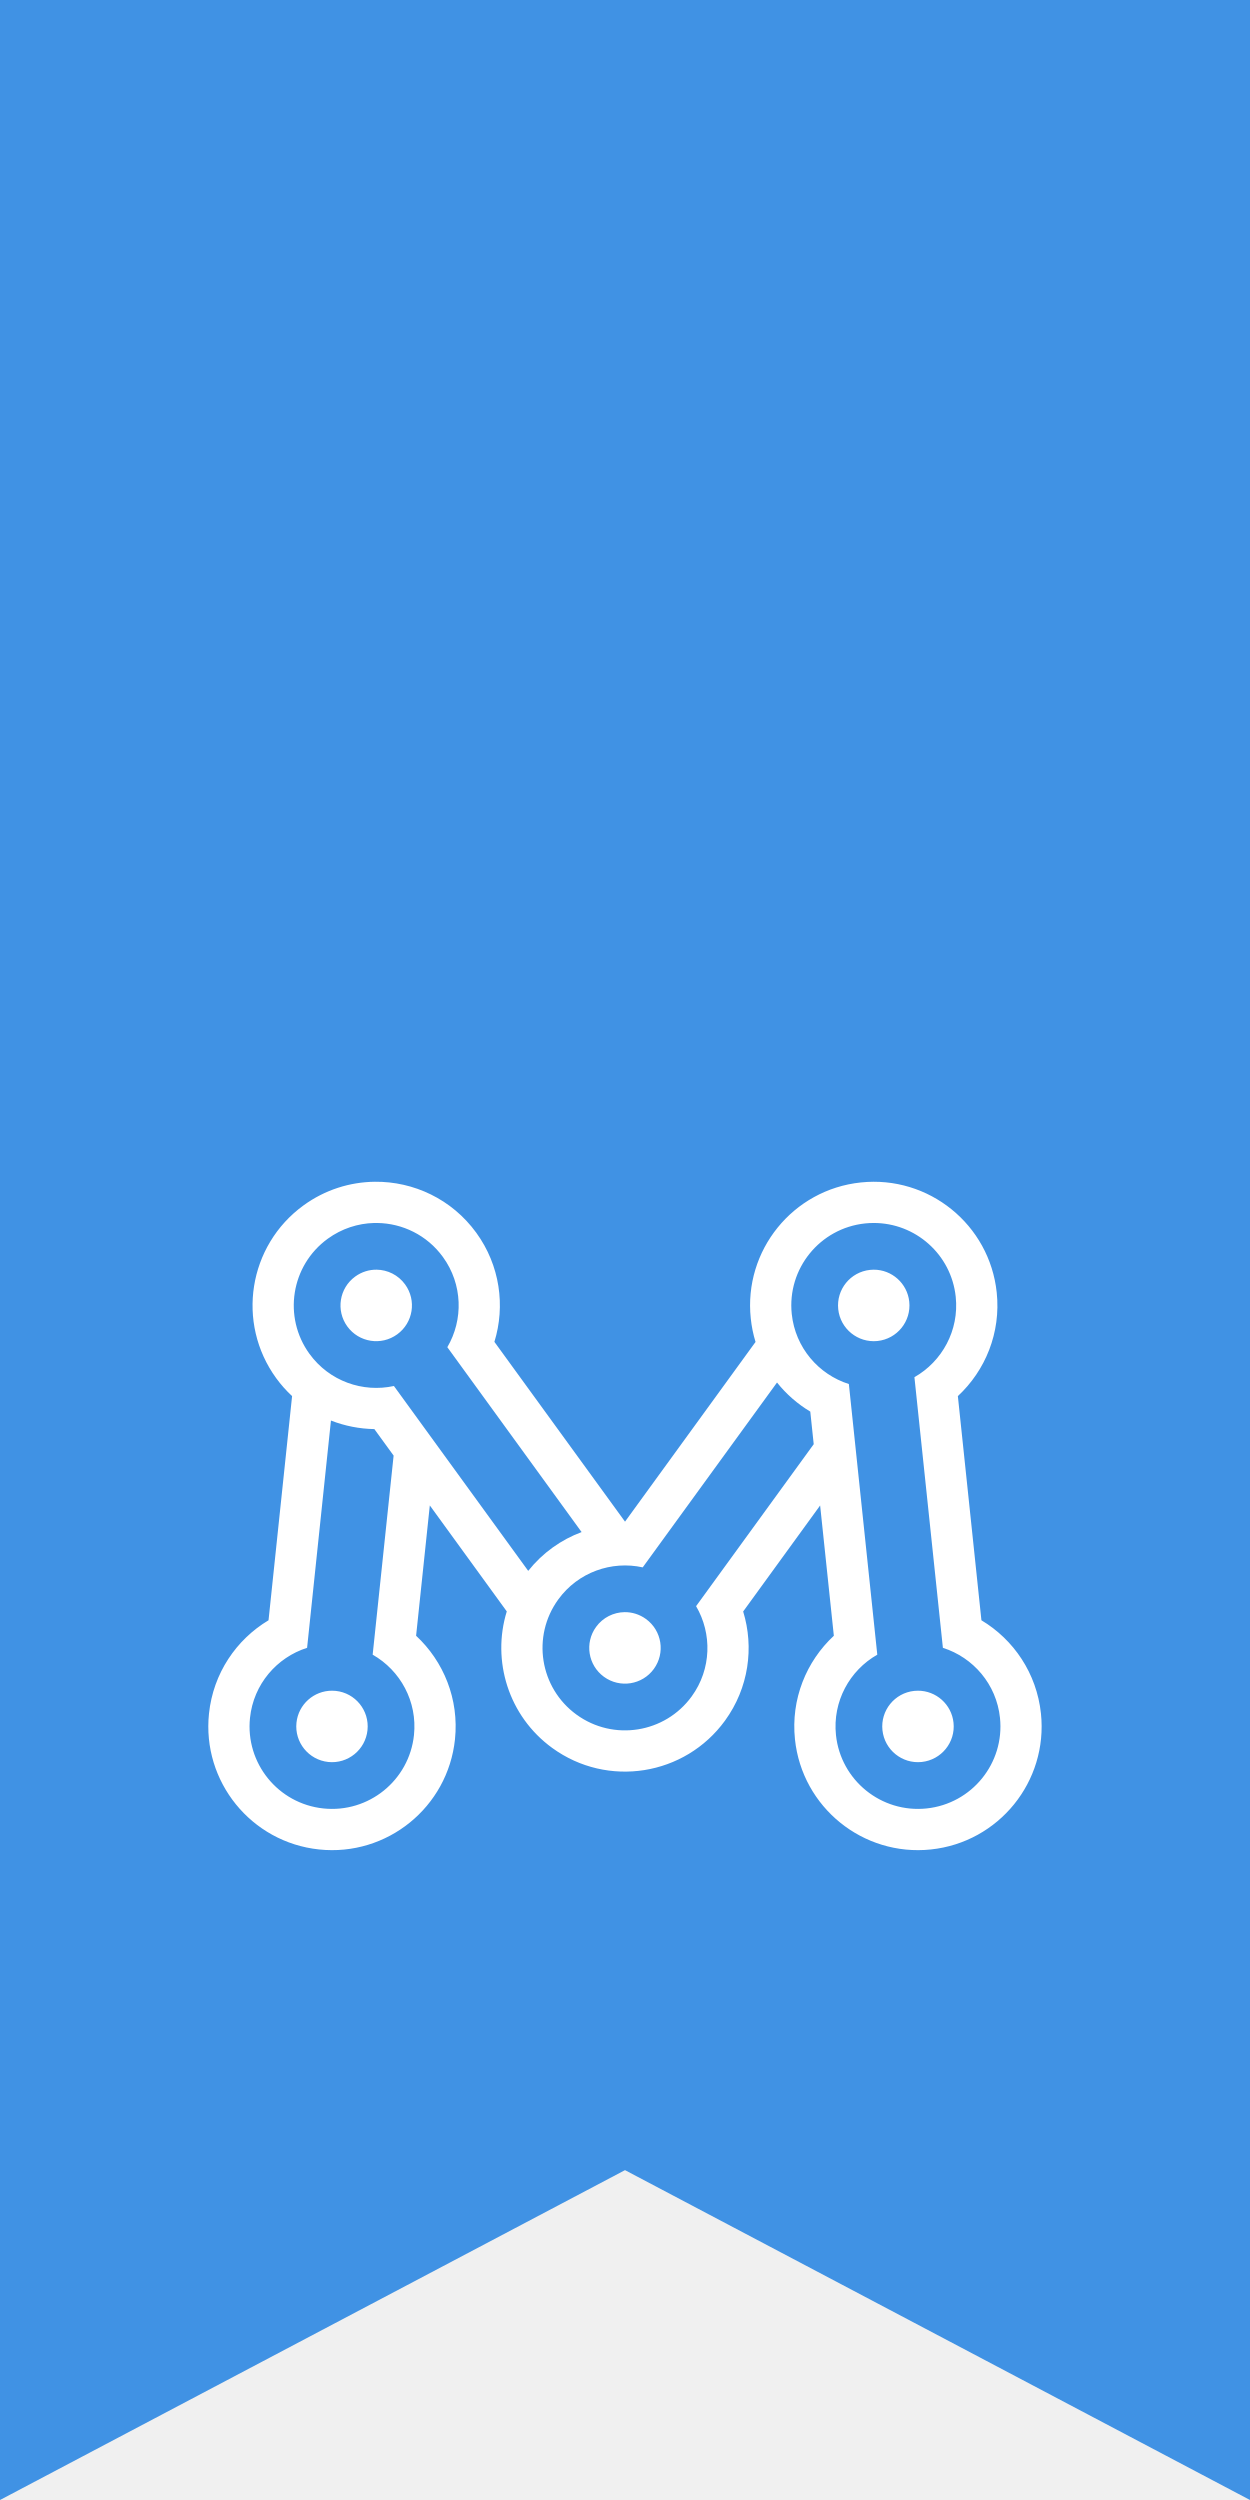
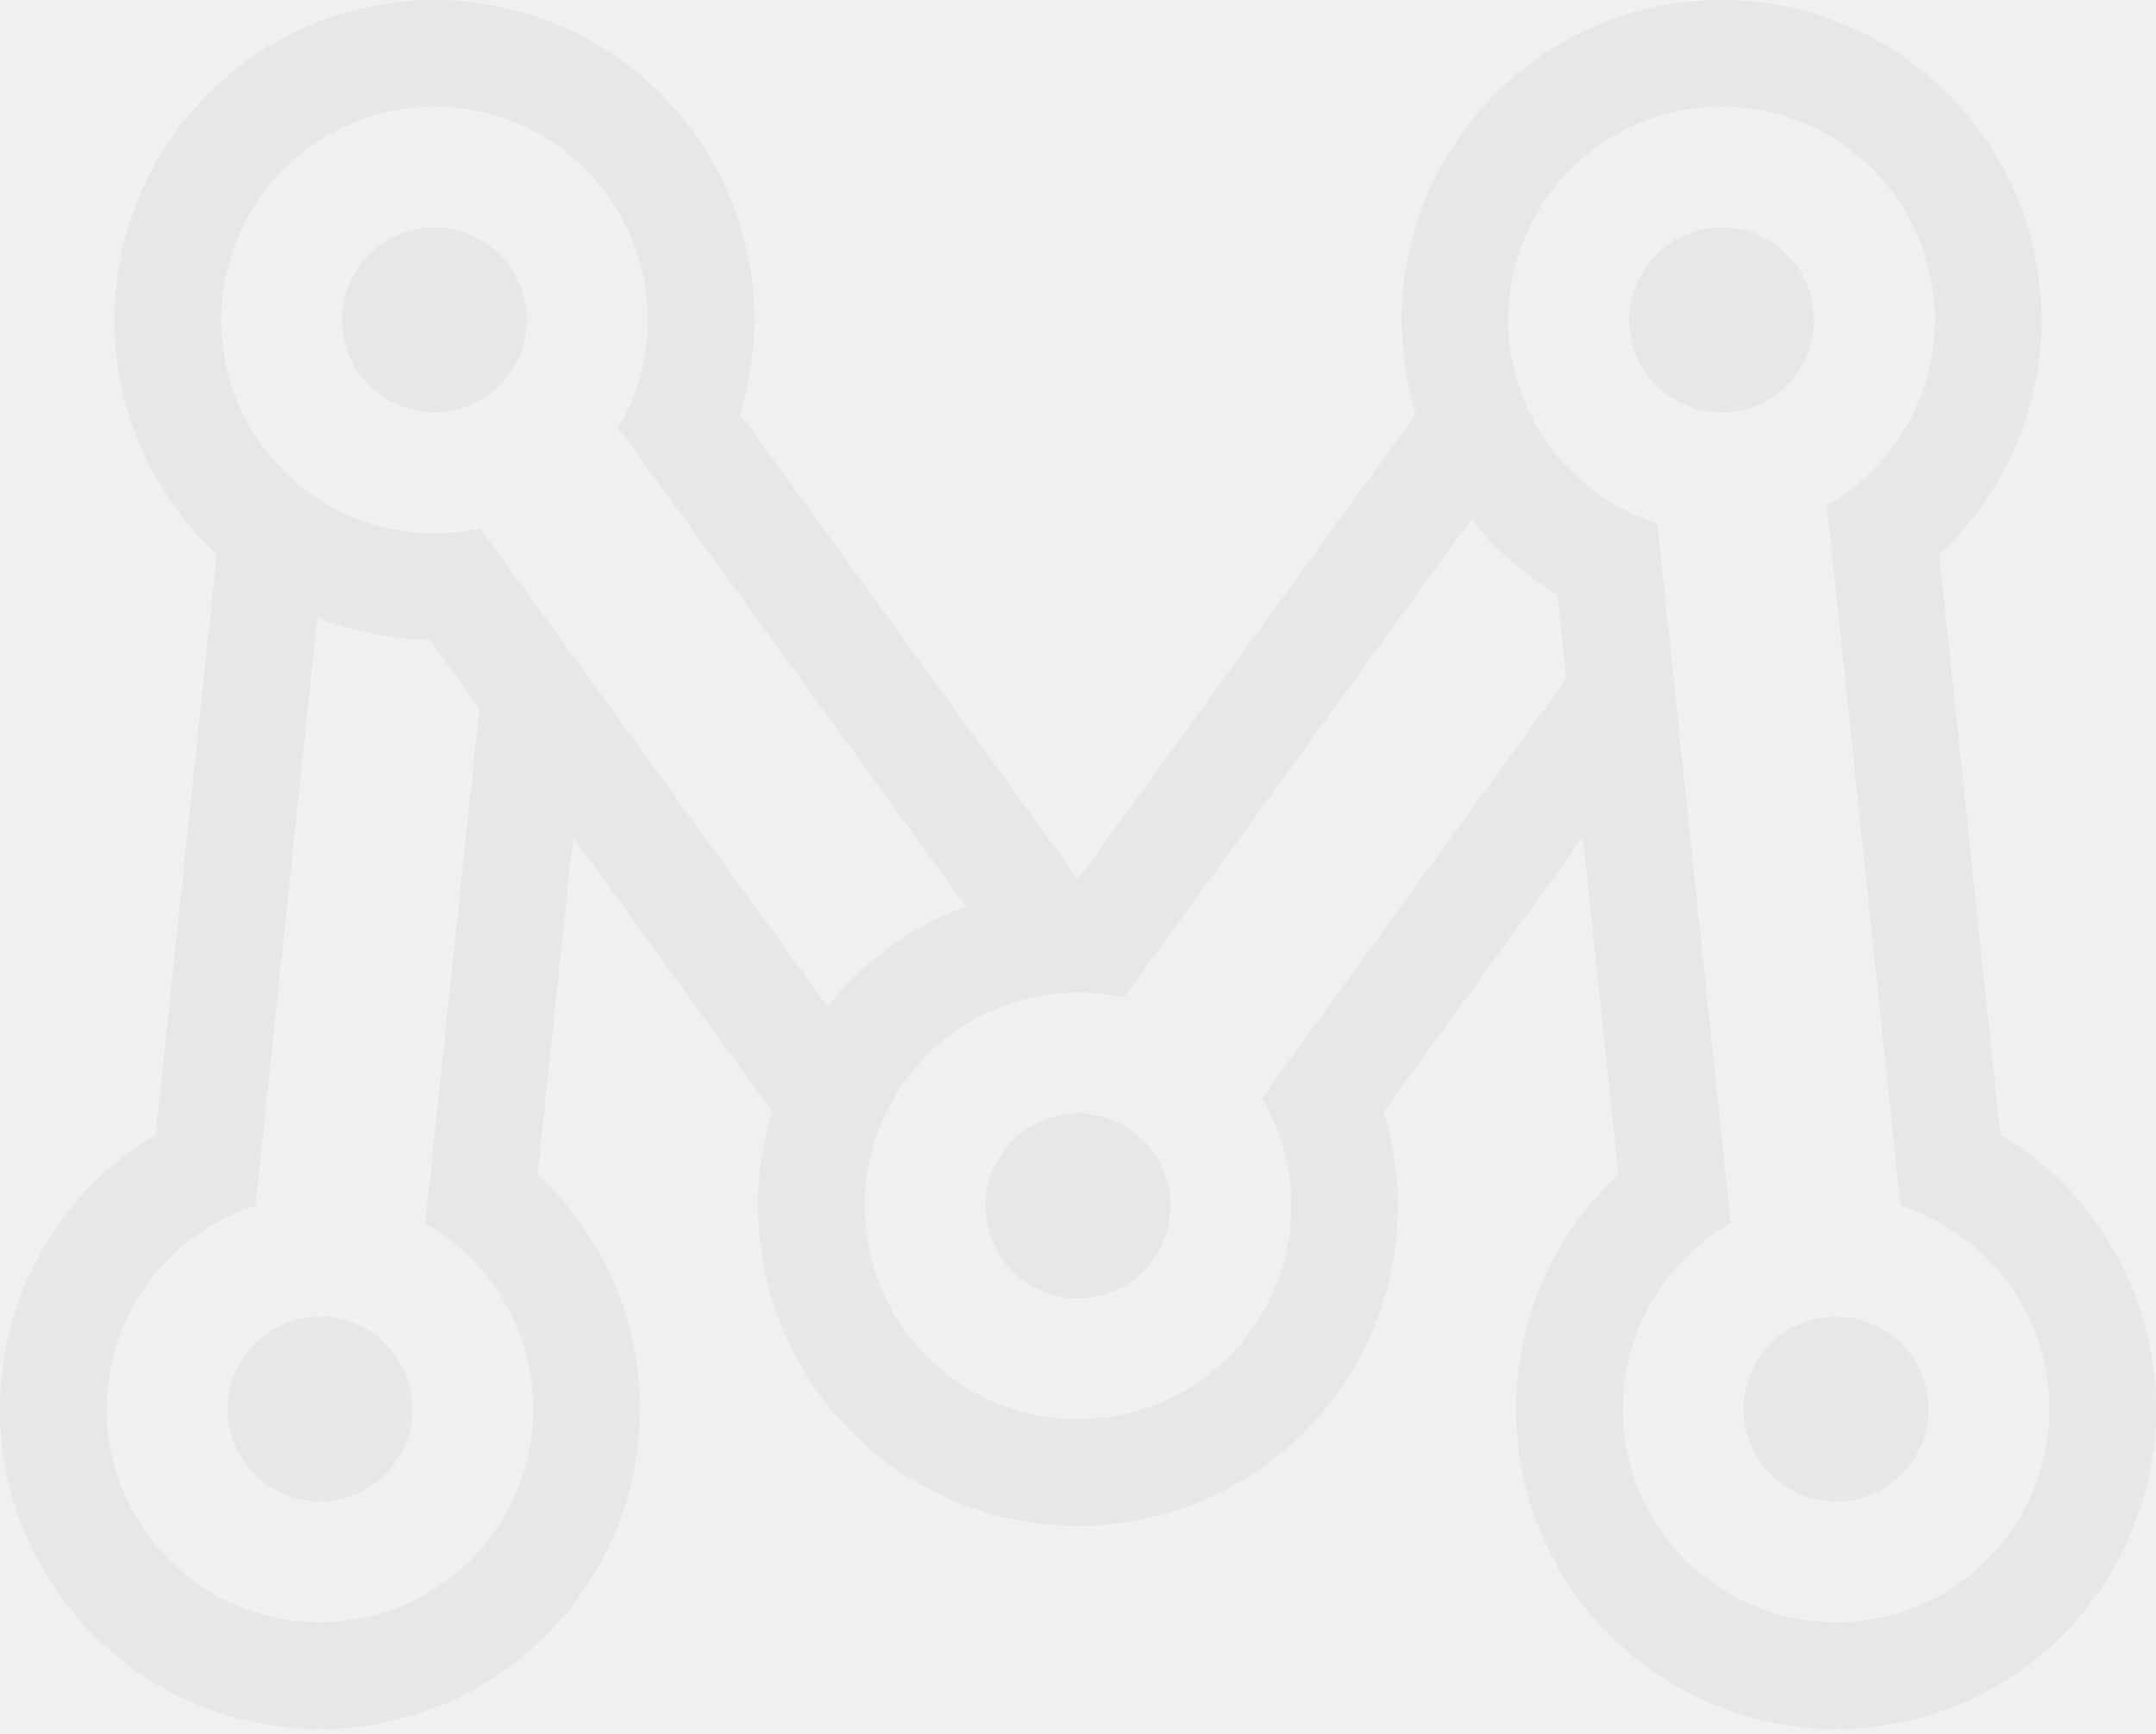
- <svg xmlns="http://www.w3.org/2000/svg" width="720px" height="1440px" viewBox="0 0 720 1440" version="1.1">
+ <svg xmlns="http://www.w3.org/2000/svg" width="480px" height="386px" viewBox="0 0 480 386" version="1.1">
  <description>Created with Sketch (http://www.bohemiancoding.com/sketch)</description>
  <defs />
-   <g id="Page 1" stroke="none" stroke-width="1" fill="none" fill-rule="evenodd">
-     <path d="M0,0 L0,1440 L360,1250 L720,1440 L720,0 L0,0 Z M0,0" id="Ribbon" fill="#4092E4" />
-     <path d="M215.925,680.692 C201.652,680.837 187.275,685.255 174.84,694.292 C143.012,717.417 135.949,761.976 159.067,793.807 C161.833,797.613 164.925,801.072 168.242,804.159 L154.671,933.28 C136.105,944.389 122.816,963.823 120.38,987.002 C116.271,1026.127 144.663,1061.18 183.789,1065.292 C222.913,1069.406 257.947,1041.003 262.066,1001.872 C264.496,978.685 255.522,956.941 239.672,942.198 L247.569,867.126 L291.901,928.176 C283.161,956.501 292.812,988.455 318.122,1006.849 C349.947,1029.975 394.49,1022.904 417.615,991.071 C431.304,972.221 434.417,948.913 428.062,928.221 L472.394,867.154 L480.292,942.198 C464.443,956.941 455.468,978.685 457.899,1001.872 C462.011,1041.003 497.077,1069.406 536.203,1065.292 C575.328,1061.18 603.697,1026.127 599.589,987.002 C597.147,963.823 583.86,944.389 565.299,933.28 L551.728,804.159 C567.577,789.422 576.557,767.677 574.115,744.488 C570.007,705.353 534.941,676.978 495.817,681.093 C456.69,685.201 428.321,720.249 432.436,759.388 C432.933,764.083 433.849,768.614 435.185,772.956 L360.009,876.477 L284.779,772.913 C291.129,752.231 288.028,728.916 274.338,710.064 C260.248,690.665 238.2,680.463 215.925,680.692 L215.925,680.692 Z M215.476,704.438 C216.092,704.423 216.711,704.433 217.327,704.438 C231.786,704.639 245.962,711.412 255.111,724.01 C266.563,739.773 266.927,760.194 257.664,775.983 L334.995,882.477 C323.254,886.863 312.548,894.387 304.25,904.823 L226.897,798.333 C209.029,802.253 189.726,795.605 178.288,779.859 C162.873,758.636 167.565,728.933 188.784,713.513 C196.865,707.645 206.193,704.677 215.476,704.438 L215.476,704.438 Z M503.162,704.438 C527.233,704.352 547.928,722.501 550.499,746.963 C552.536,766.335 542.624,784.218 526.708,793.259 L543.105,949.15 C560.545,954.681 573.958,970.1 575.989,989.47 C578.732,1015.561 559.815,1038.924 533.735,1041.667 C507.645,1044.418 484.264,1025.483 481.521,999.403 C479.486,980.025 489.397,962.143 505.316,953.096 L488.946,797.206 C471.496,791.674 458.093,776.26 456.053,756.886 C453.307,730.795 472.226,707.432 498.318,704.693 C499.946,704.52 501.553,704.444 503.162,704.438 L503.162,704.438 Z M216.976,731.338 C212.688,731.278 208.337,732.576 204.606,735.289 C195.411,741.97 193.375,754.841 200.055,764.039 C206.739,773.233 219.607,775.269 228.796,768.582 C237.995,761.906 240.029,749.036 233.345,739.837 C229.381,734.374 223.244,731.423 216.976,731.338 L216.976,731.338 Z M503.244,731.338 C502.544,731.342 501.818,731.391 501.116,731.46 C489.807,732.653 481.634,742.782 482.819,754.083 C484.005,765.392 494.138,773.601 505.435,772.415 C516.737,771.218 524.923,761.093 523.737,749.788 C522.623,739.188 513.669,731.304 503.244,731.338 L503.244,731.338 Z M447.56,796.33 C452.897,803.021 459.404,808.702 466.721,813.082 L468.697,831.859 L400.943,925.154 C410.198,940.934 409.864,961.375 398.421,977.127 C383.004,998.348 353.28,1003.048 332.068,987.624 C310.848,972.202 306.15,942.501 321.572,921.276 C333.009,905.52 352.328,898.873 370.208,902.803 L447.56,796.33 L447.56,796.33 Z M190.63,818.23 C198.609,821.361 207.091,823.012 215.628,823.159 L226.724,838.425 L214.653,953.096 C230.574,962.143 240.479,980.025 238.449,999.403 C235.699,1025.483 212.347,1044.418 186.262,1041.667 C160.176,1038.924 141.259,1015.561 144.003,989.47 C146.032,970.1 159.441,954.681 176.886,949.15 L190.63,818.23 L190.63,818.23 Z M359.733,928.598 C353.465,928.688 347.304,931.639 343.337,937.104 C336.657,946.296 338.692,959.17 347.889,965.851 C357.086,972.532 369.942,970.493 376.626,961.299 C383.307,952.099 381.277,939.23 372.079,932.549 C368.345,929.835 364.019,928.543 359.733,928.598 L359.733,928.598 Z M191.285,973.848 C180.855,973.806 171.879,981.674 170.765,992.277 C169.579,1003.578 177.779,1013.704 189.088,1014.901 C200.386,1016.086 210.49,1007.878 211.676,996.573 C212.867,985.269 204.688,975.135 193.38,973.954 C192.676,973.872 191.984,973.848 191.285,973.848 L191.285,973.848 Z M528.706,973.848 C528.014,973.848 527.315,973.872 526.611,973.954 C515.302,975.135 507.096,985.269 508.288,996.573 C509.479,1007.878 519.601,1016.086 530.902,1014.901 C542.207,1013.704 550.417,1003.578 549.226,992.277 C548.111,981.674 539.136,973.806 528.706,973.848 L528.706,973.848 Z M528.706,973.848" id="Icon" fill="#FFFFFF" />
+   <g id="Page-1" stroke="none" stroke-width="1" fill="none" fill-rule="evenodd">
+     <path d="M95.94,0.004 C81.667,0.149 67.291,4.567 54.856,13.604 C23.027,36.729 15.964,81.288 39.082,113.119 C41.848,116.925 44.94,120.385 48.257,123.471 L34.687,252.592 C16.12,263.701 2.831,283.135 0.395,306.314 C-3.714,345.439 24.679,380.492 63.804,384.604 C102.928,388.718 137.962,360.315 142.081,321.184 C144.512,297.997 135.538,276.254 119.688,261.51 L127.585,186.439 L171.917,247.488 C163.176,275.813 172.828,307.767 198.138,326.161 C229.962,349.287 274.506,342.216 297.63,310.383 C311.32,291.533 314.433,268.225 308.078,247.533 L352.41,186.466 L360.307,261.51 C344.458,276.254 335.483,297.997 337.915,321.184 C342.027,360.315 377.093,388.718 416.218,384.604 C455.344,380.492 483.713,345.439 479.605,306.314 C477.163,283.135 463.875,263.701 445.314,252.592 L431.743,123.471 C447.592,108.734 456.572,86.989 454.131,63.8 C450.022,24.665 414.956,-3.71 375.832,0.405 C336.706,4.513 308.336,39.561 312.451,78.7 C312.948,83.395 313.865,87.926 315.2,92.268 L240.025,195.789 L164.794,92.225 C171.144,71.543 168.043,48.228 154.354,29.376 C140.264,9.977 118.216,-0.224 95.94,0.004 L95.94,0.004 Z M95.491,23.75 C96.108,23.735 96.726,23.745 97.343,23.75 C111.801,23.951 125.978,30.725 135.126,43.322 C146.579,59.085 146.942,79.507 137.68,95.296 L215.011,201.789 C203.269,206.175 192.563,213.7 184.266,224.135 L106.912,117.645 C89.044,121.566 69.742,114.917 58.304,99.171 C42.888,77.948 47.58,48.245 68.799,32.825 C76.881,26.957 86.208,23.989 95.491,23.75 L95.491,23.75 Z M383.177,23.75 C407.249,23.664 427.943,41.813 430.514,66.275 C432.551,85.647 422.639,103.53 406.724,112.571 L423.12,268.462 C440.561,273.993 453.974,289.412 456.004,308.782 C458.748,334.873 439.83,358.236 413.75,360.979 C387.66,363.73 364.28,344.795 361.536,318.715 C359.502,299.337 369.413,281.455 385.332,272.408 L368.962,116.519 C351.512,110.986 338.108,95.572 336.069,76.198 C333.322,50.107 352.241,26.744 378.333,24.005 C379.962,23.832 381.569,23.756 383.177,23.75 L383.177,23.75 Z M96.991,50.65 C92.704,50.59 88.352,51.888 84.621,54.601 C75.426,61.282 73.39,74.153 80.07,83.351 C86.754,92.545 99.623,94.581 108.812,87.894 C118.01,81.218 120.044,68.348 113.361,59.149 C109.397,53.686 103.26,50.735 96.991,50.65 L96.991,50.65 Z M383.259,50.65 C382.559,50.654 381.834,50.703 381.131,50.772 C369.823,51.965 361.65,62.094 362.835,73.395 C364.02,84.704 374.154,92.913 385.45,91.727 C396.752,90.53 404.939,80.405 403.752,69.1 C402.638,58.5 393.684,50.616 383.259,50.65 L383.259,50.65 Z M327.575,115.642 C332.912,122.333 339.419,128.014 346.736,132.394 L348.713,151.171 L280.958,244.466 C290.214,260.246 289.879,280.687 278.436,296.439 C263.019,317.66 233.296,322.36 212.083,306.936 C190.863,291.514 186.165,261.813 201.587,240.588 C213.024,224.833 232.344,218.185 250.224,222.115 L327.575,115.642 L327.575,115.642 Z M70.645,137.542 C78.624,140.673 87.106,142.324 95.644,142.471 L106.739,157.737 L94.668,272.408 C110.589,281.455 120.494,299.337 118.464,318.715 C115.715,344.795 92.362,363.73 66.278,360.979 C40.192,358.236 21.274,334.873 24.018,308.782 C26.047,289.412 39.457,273.993 56.901,268.462 L70.645,137.542 L70.645,137.542 Z M239.748,247.91 C233.48,248 227.32,250.952 223.352,256.417 C216.673,265.608 218.708,278.482 227.905,285.163 C237.101,291.844 249.957,289.805 256.642,280.611 C263.323,271.411 261.292,258.542 252.095,251.861 C248.361,249.147 244.035,247.855 239.748,247.91 L239.748,247.91 Z M71.3,293.16 C60.871,293.118 51.894,300.986 50.78,311.589 C49.594,322.891 57.795,333.016 69.103,334.214 C80.401,335.398 90.506,327.19 91.692,315.885 C92.882,304.581 84.703,294.447 73.395,293.266 C72.692,293.184 71.999,293.16 71.3,293.16 L71.3,293.16 Z M408.721,293.16 C408.029,293.16 407.33,293.184 406.626,293.266 C395.318,294.447 387.112,304.581 388.304,315.885 C389.494,327.19 399.616,335.398 410.918,334.214 C422.222,333.016 430.432,322.891 429.242,311.589 C428.126,300.986 419.152,293.118 408.721,293.16 L408.721,293.16 Z" id="Icon" fill="#E7E7E7" />
  </g>
</svg>
